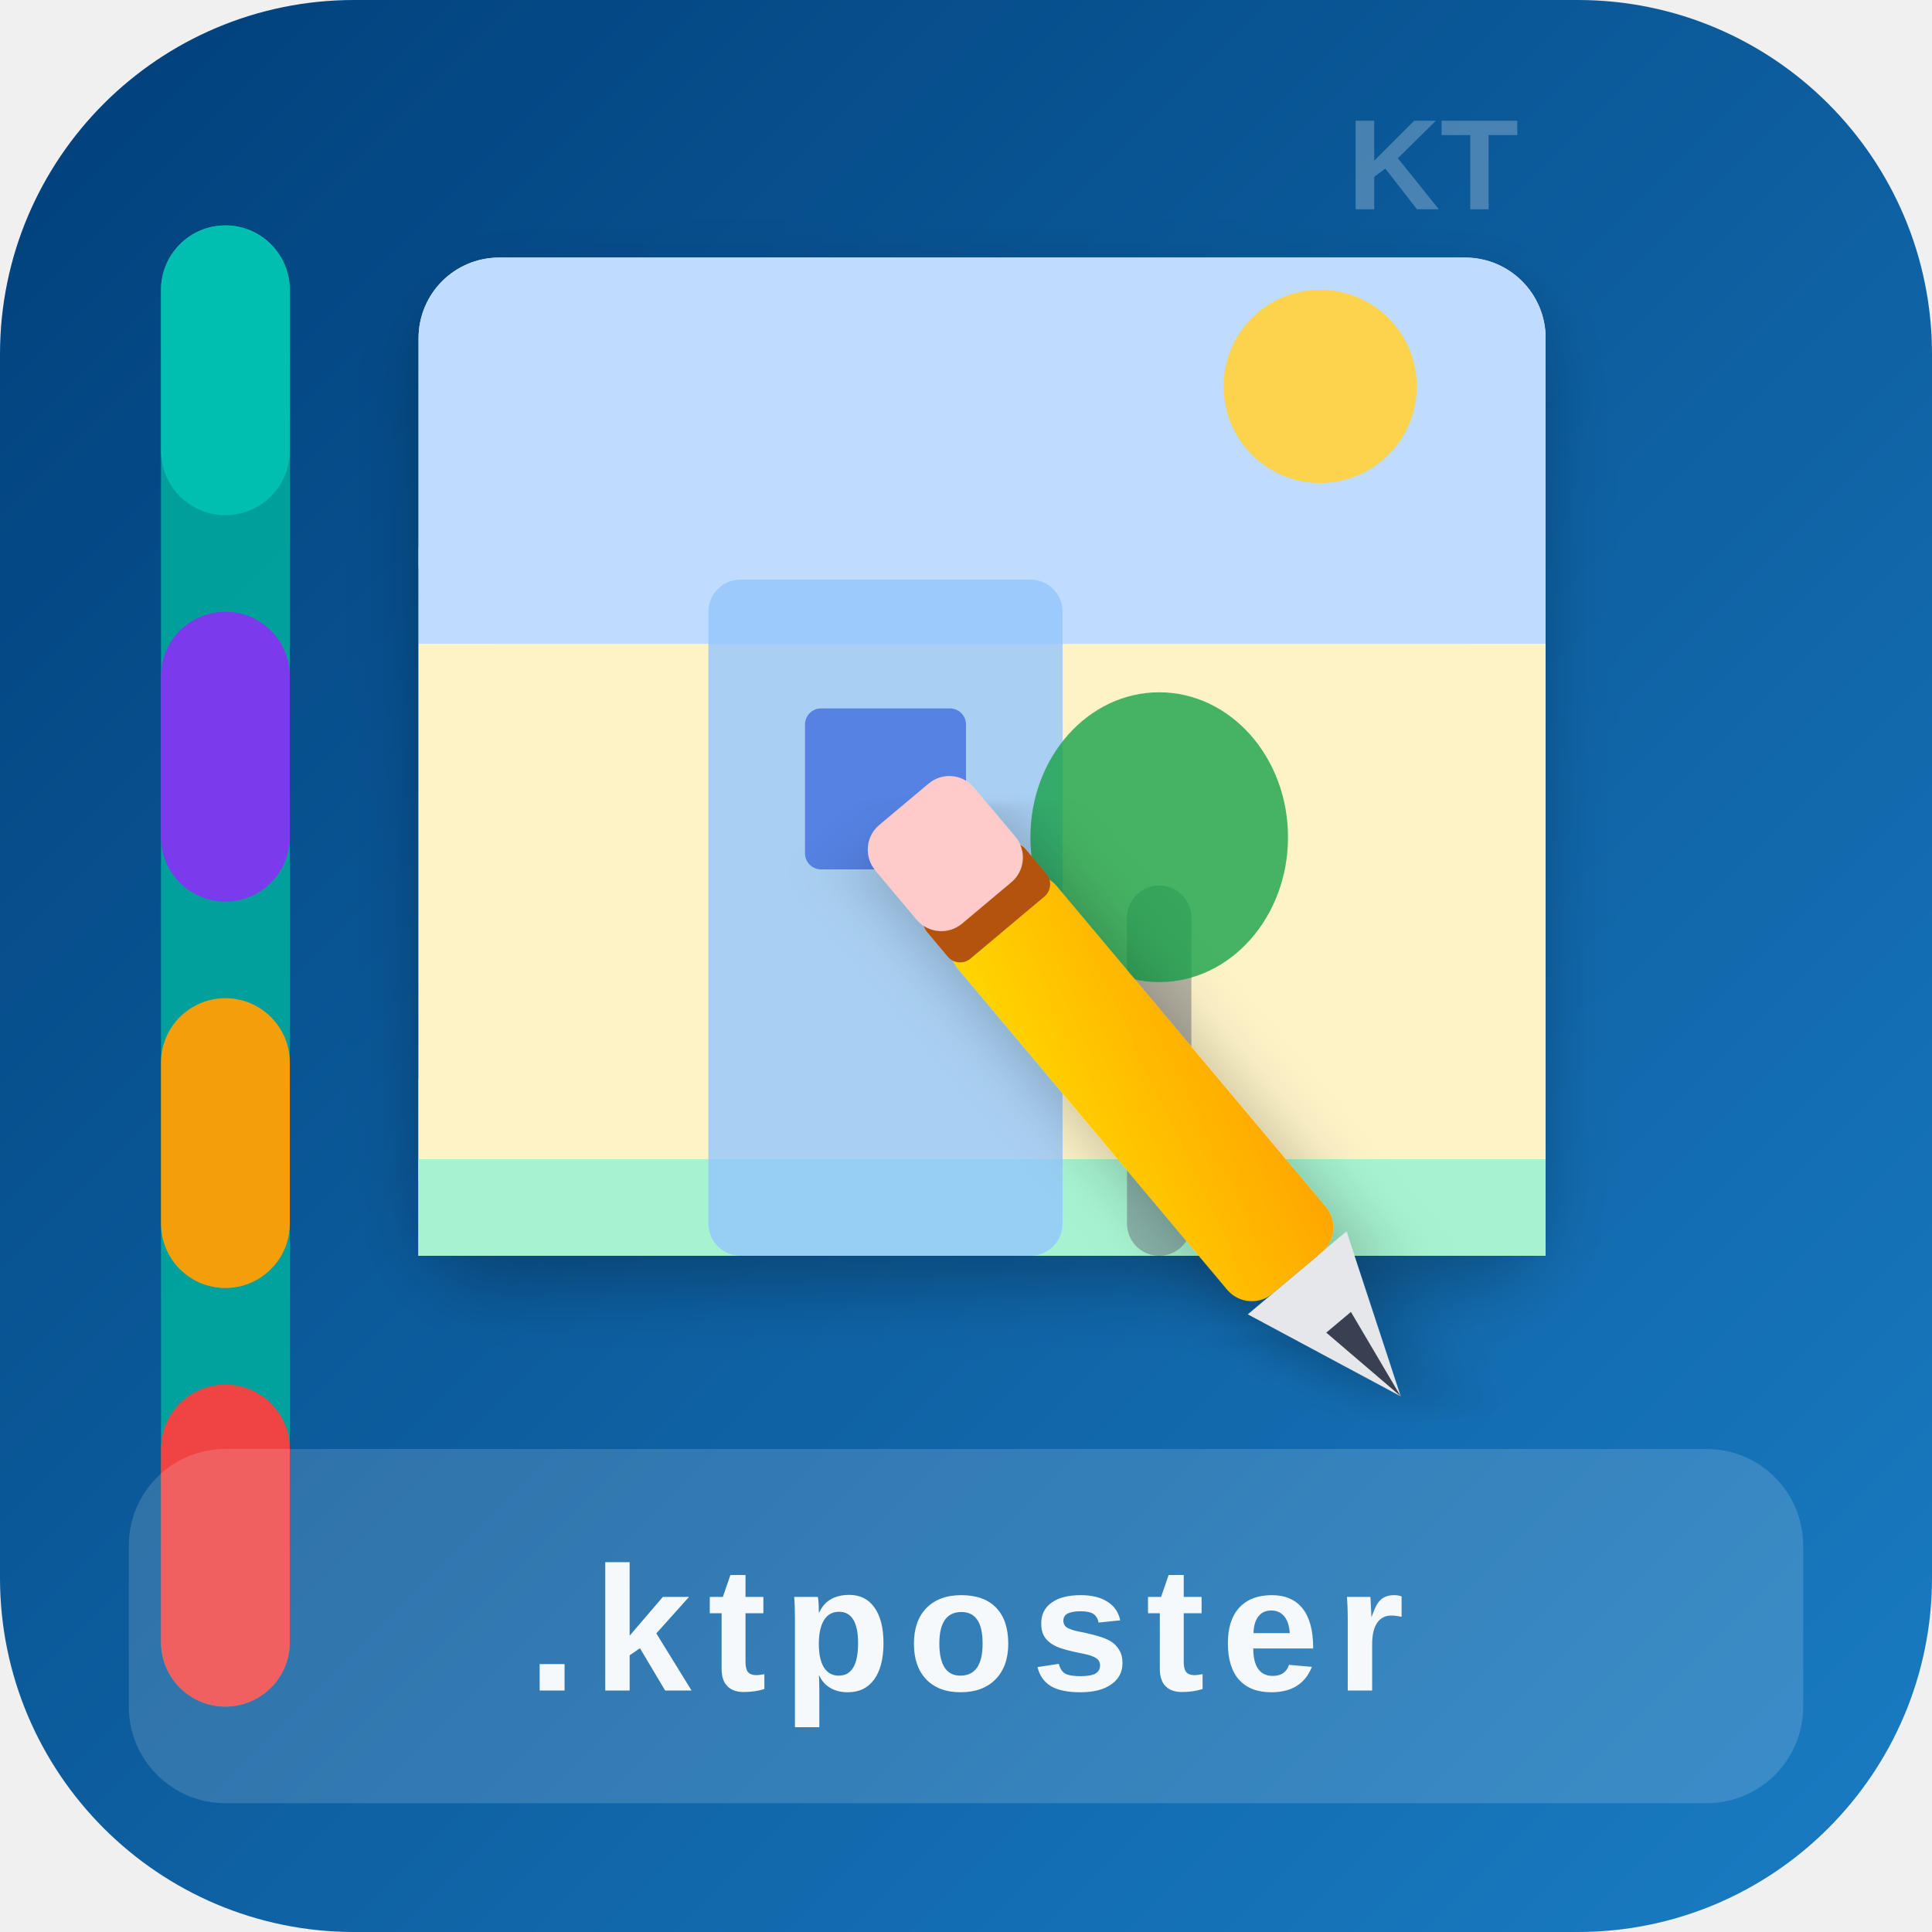
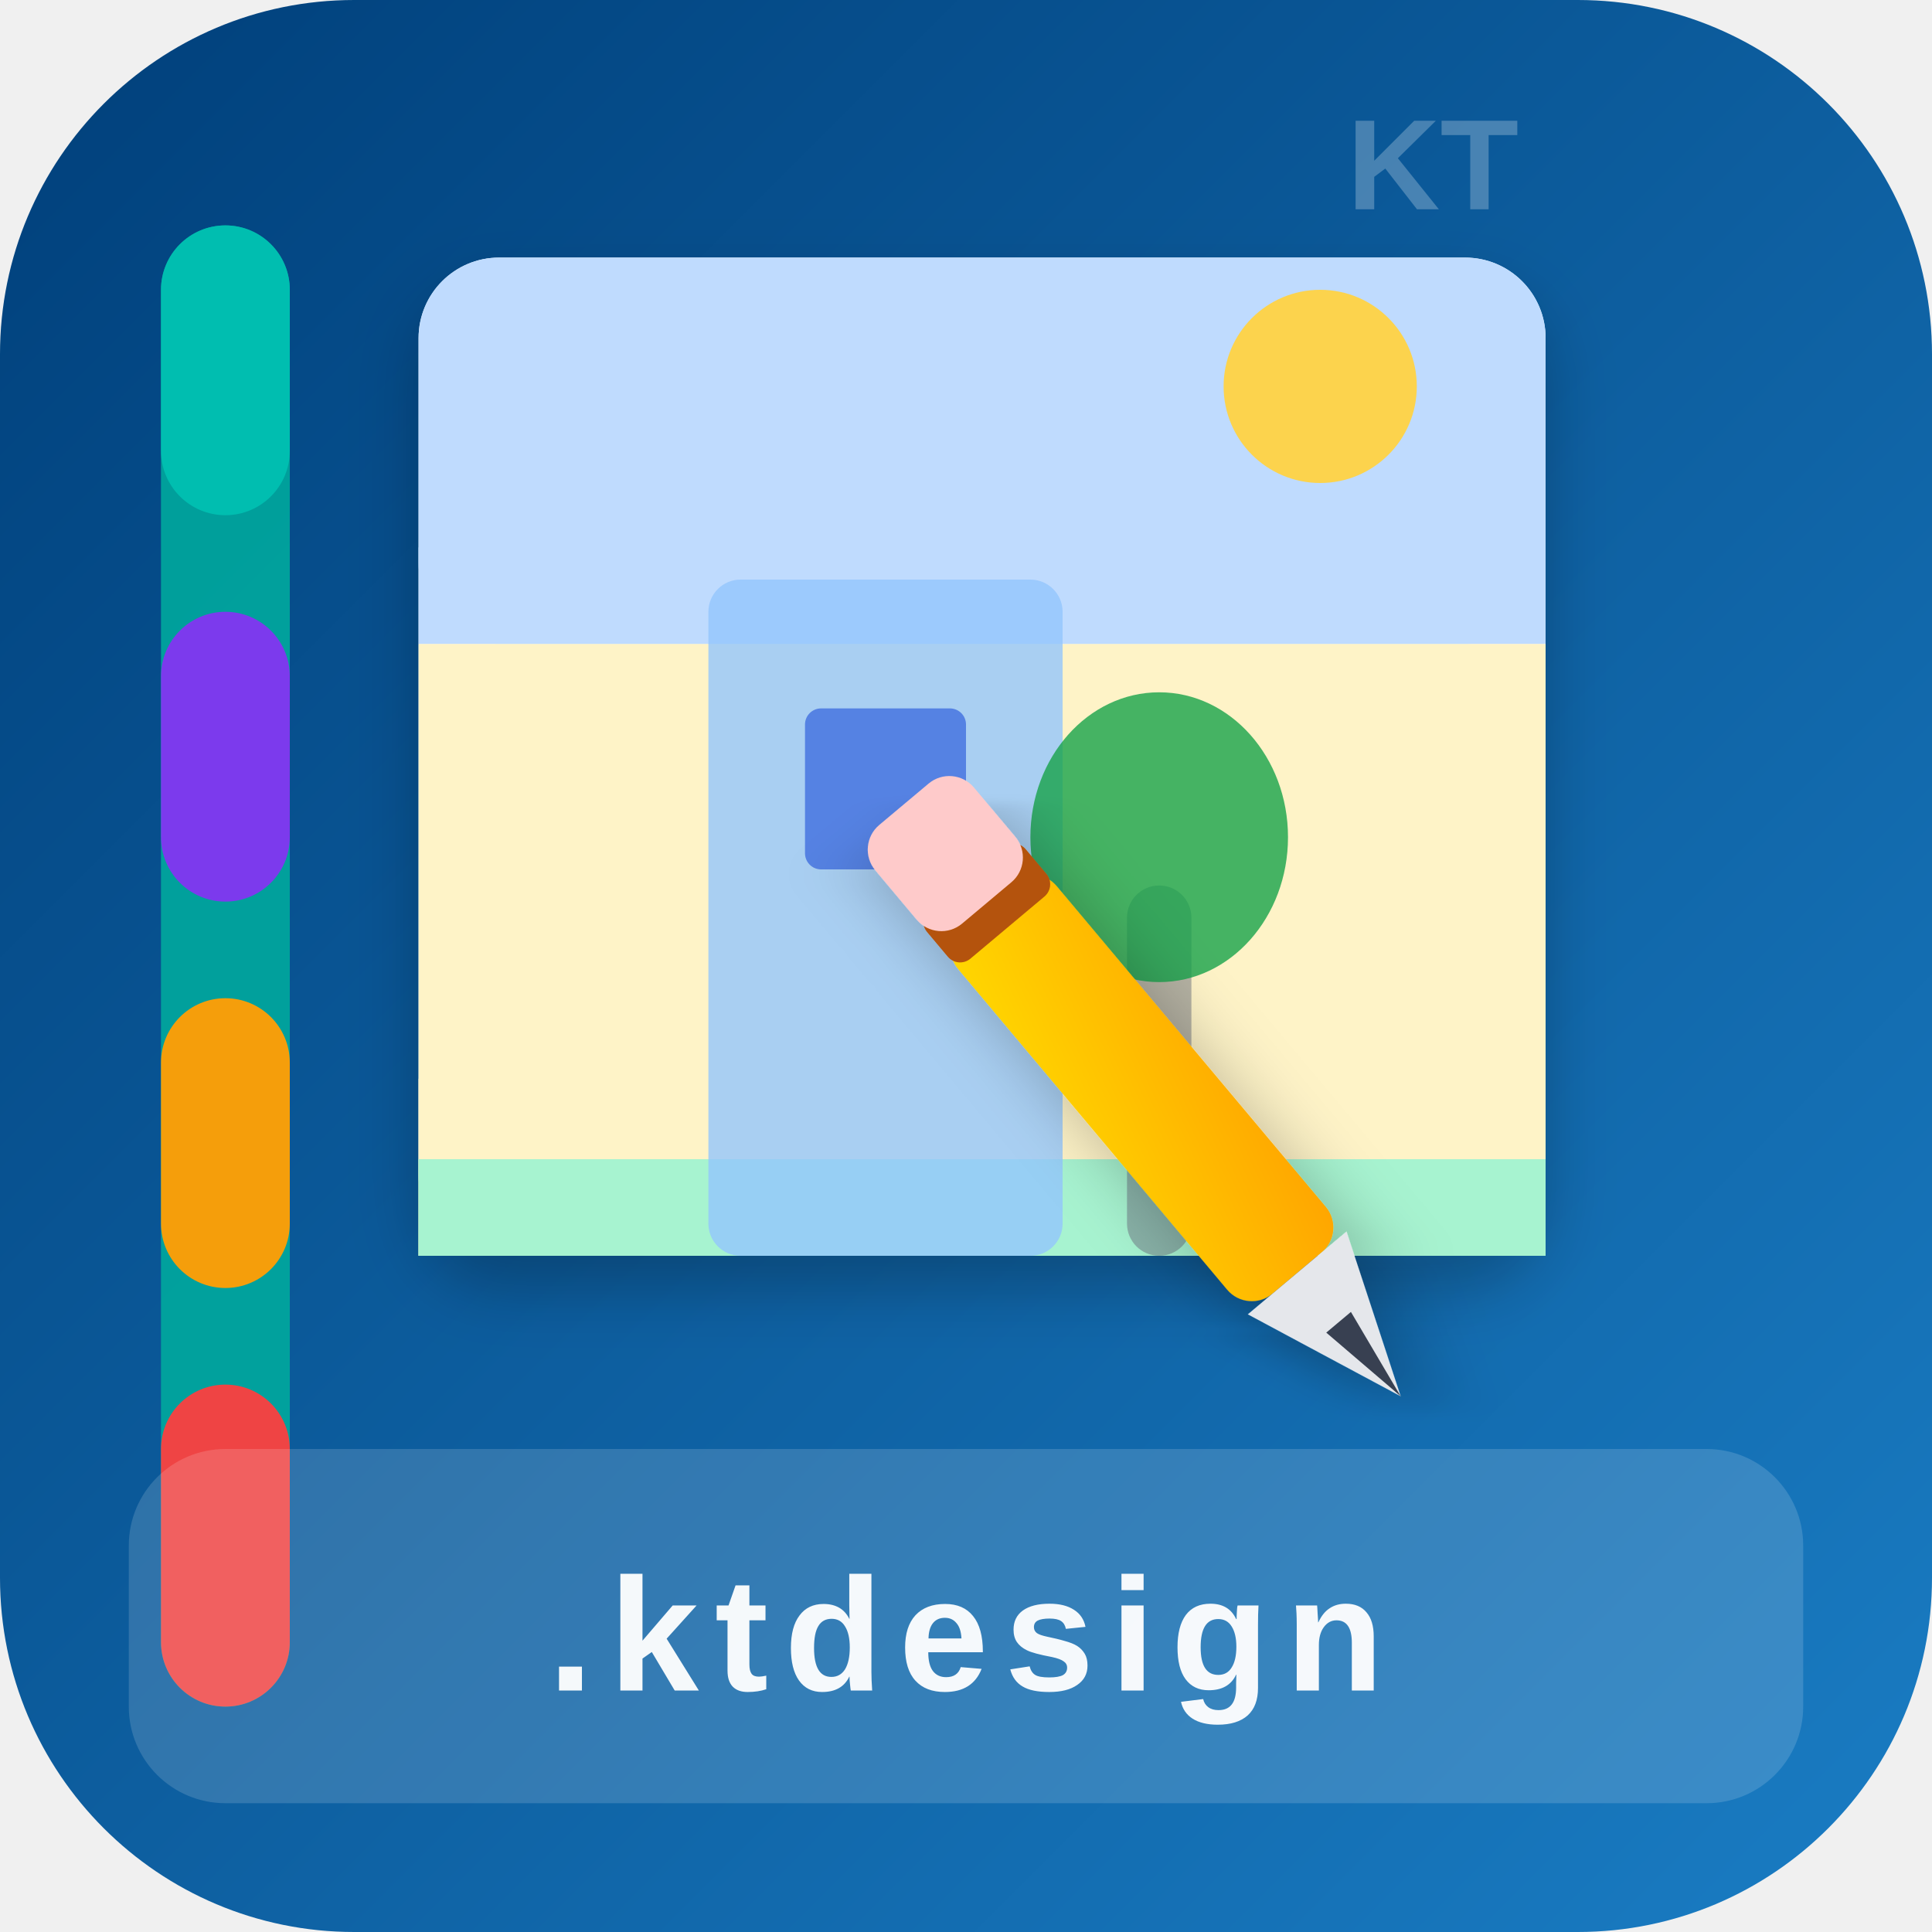
<svg xmlns="http://www.w3.org/2000/svg" viewBox="0 0 120 120" width="120" height="120">
  <defs>
    <linearGradient id="bg" x1="0%" y1="0%" x2="100%" y2="100%">
      <stop offset="0%" stop-color="#003F7A" />
      <stop offset="100%" stop-color="#1A7DC4" />
    </linearGradient>
    <linearGradient id="pen" x1="0%" y1="0%" x2="100%" y2="100%">
      <stop offset="0%" stop-color="#FFD700" />
      <stop offset="100%" stop-color="#FFA500" />
    </linearGradient>
    <clipPath id="round">
      <rect width="120" height="120" rx="22" ry="22" />
    </clipPath>
    <filter id="shadow" x="-20%" y="-20%" width="140%" height="140%">
      <feDropShadow dx="0" dy="2" stdDeviation="2" flood-color="#000" flood-opacity="0.25" />
    </filter>
  </defs>
  <rect width="120" height="120" rx="22" ry="22" fill="url(#bg)" />
  <rect x="10" y="14" width="8" height="92" rx="4" fill="#00A99D" opacity="0.9" />
  <rect x="10" y="14" width="8" height="18" rx="4" fill="#00BEB0" />
  <rect x="10" y="38" width="8" height="18" rx="4" fill="#7C3AED" />
  <rect x="10" y="62" width="8" height="18" rx="4" fill="#F59E0B" />
  <rect x="10" y="86" width="8" height="20" rx="4" fill="#EF4444" />
  <rect x="26" y="16" width="70" height="62" rx="5" ry="5" fill="white" opacity="0.95" filter="url(#shadow)" />
  <rect x="26" y="16" width="70" height="24" rx="5" ry="5" fill="#BFDBFE" />
  <rect x="26" y="34" width="70" height="6" fill="#BFDBFE" />
  <rect x="26" y="40" width="70" height="38" rx="0" ry="0" fill="#FEF3C7" />
  <rect x="26" y="67" width="70" height="11" rx="0" fill="#FEF3C7" />
  <rect x="26" y="72" width="70" height="6" rx="0" ry="0" fill="#A7F3D0" />
  <rect x="26" y="72" width="70" height="6" fill="#A7F3D0" />
  <rect x="44" y="36" width="22" height="42" rx="2" fill="#93C5FD" opacity="0.8" />
  <rect x="50" y="44" width="10" height="10" rx="1" fill="#1D4ED8" opacity="0.6" />
  <rect x="70" y="55" width="4" height="23" rx="2" fill="#6B7280" opacity="0.5" />
  <ellipse cx="72" cy="52" rx="8" ry="9" fill="#16A34A" opacity="0.8" />
  <circle cx="82" cy="24" r="6" fill="#FCD34D" />
  <g transform="translate(78,76) rotate(-40)" filter="url(#shadow)">
    <rect x="-4" y="-26" width="8" height="30" rx="2" fill="url(#pen)" />
    <rect x="-4" y="-28" width="8" height="4" rx="1" fill="#B45309" />
    <rect x="-4" y="-34" width="8" height="8" rx="2" fill="#FECACA" />
    <polygon points="-4,4 4,4 0,14" fill="#E5E7EB" />
    <polygon points="-1,8 1,8 0,14" fill="#374151" />
  </g>
  <rect x="8" y="90" width="104" height="22" rx="6" fill="white" opacity="0.15" />
-   <text x="60" y="105" text-anchor="middle" font-family="'Noto Sans TC',Arial,sans-serif" font-size="11" font-weight="700" letter-spacing="1" fill="white" opacity="0.95">.ktposter</text>
+   <text x="60" y="105" text-anchor="middle" font-family="'Noto Sans TC',Arial,sans-serif" font-size="10" font-weight="700" letter-spacing="1" fill="white" opacity="0.95">.ktdesign</text>
  <text x="89" y="13" text-anchor="middle" font-family="Arial,sans-serif" font-size="8" font-weight="900" fill="white" opacity="0.25">KT</text>
</svg>
